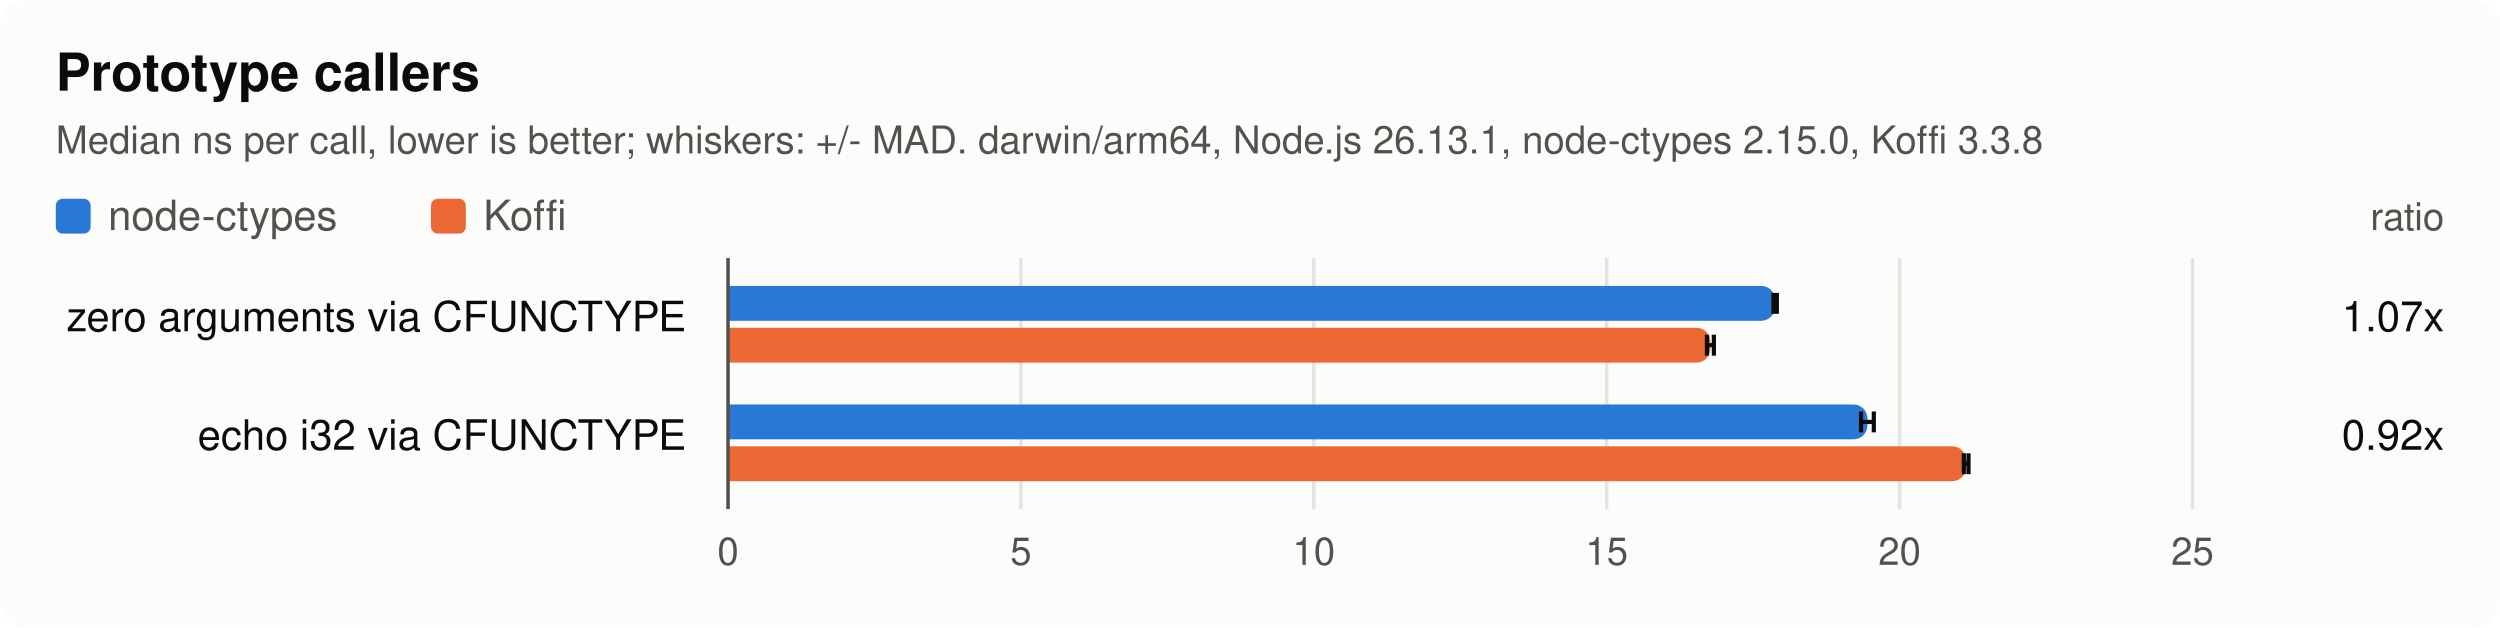
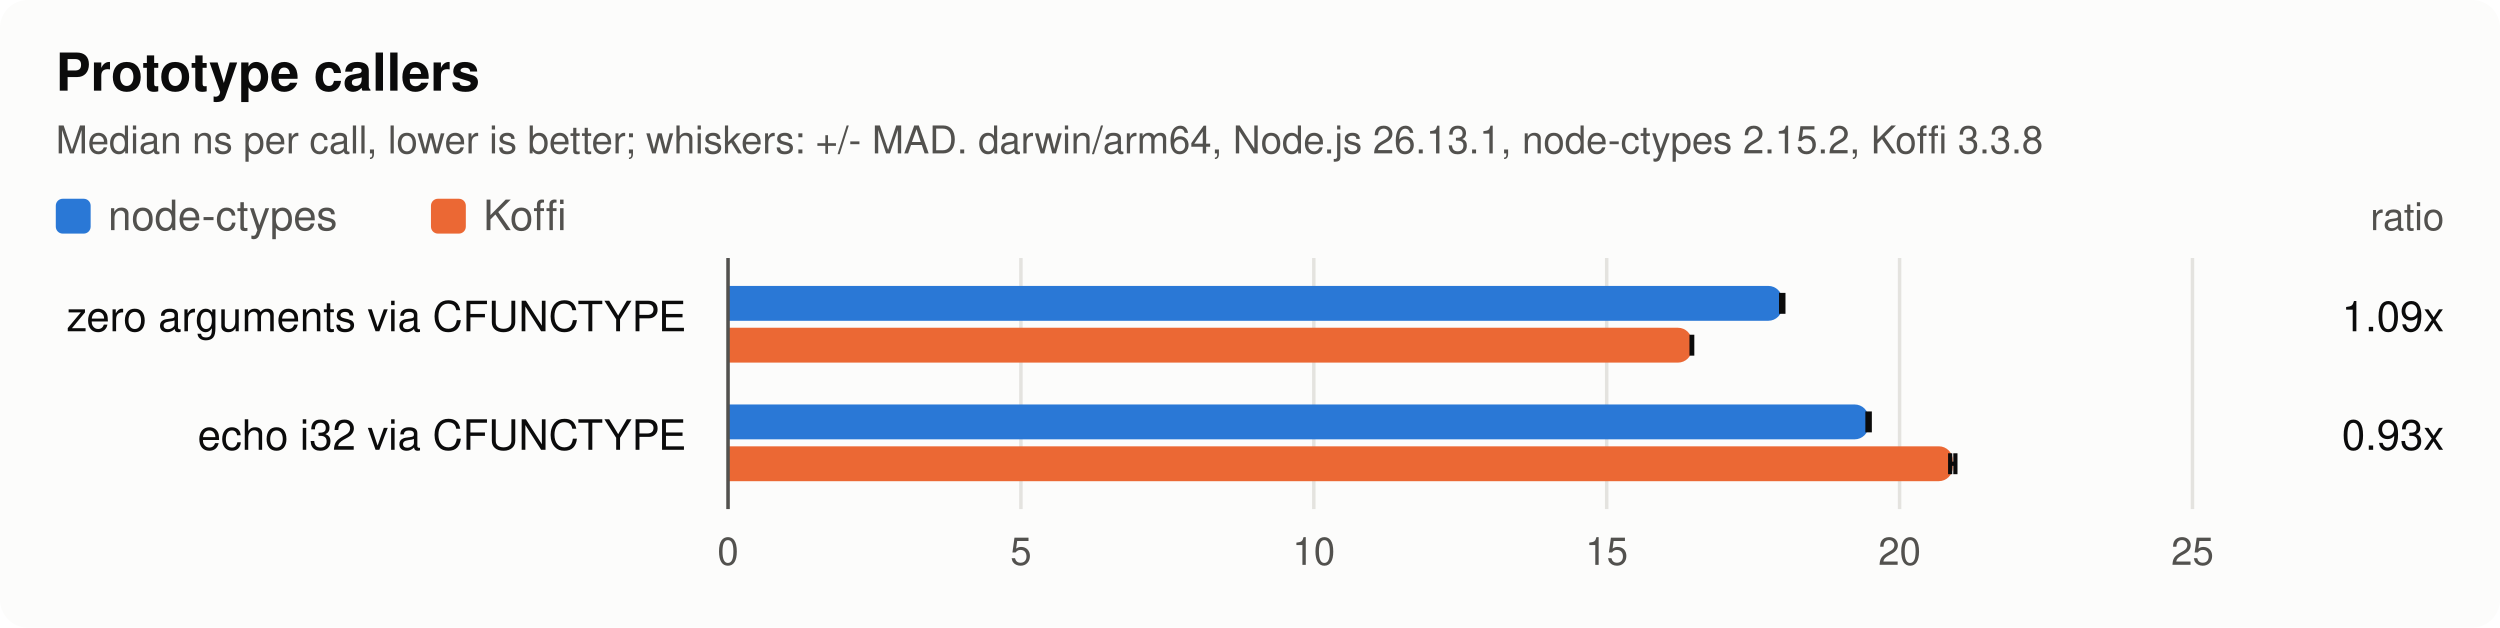
<svg xmlns="http://www.w3.org/2000/svg" width="717" height="180" viewBox="0 0 717 180" role="img" aria-label="Prototype callers: node-ctypes vs Koffi, ns per call">
  <style>
.surface { fill: #fcfcfb; } .primary { fill: #0b0b0b; } .secondary { fill: #52514e; }
.ctypes { fill: #2a78d6; } .other { fill: #eb6834; }
.grid { stroke: #e4e3df; stroke-width: 1; } .baseline { stroke: #52514e; stroke-width: 1; }
.whisker { stroke: #0b0b0b; stroke-width: 1.2; }
text { font: 12px -apple-system, BlinkMacSystemFont, "Segoe UI", Helvetica, Arial, sans-serif; }
.title { font-size: 15px; font-weight: 600; } .small { font-size: 11px; } .group { font-weight: 600; }
.value { font-variant-numeric: tabular-nums; }
@media (prefers-color-scheme: dark) {
  .surface { fill: #1a1a19; } .primary { fill: #f0efec; } .secondary { fill: #c3c2b7; }
  .ctypes { fill: #3987e5; } .other { fill: #d95926; }
  .grid { stroke: #383835; } .baseline { stroke: #c3c2b7; } .whisker { stroke: #f0efec; }
}
</style>
  <rect class="surface" width="717" height="180" rx="8" />
  <text class="primary title" x="16" y="26">Prototype callers</text>
-   <text class="secondary small" x="16" y="44">Median ns per call, lower is better; whiskers: +/- MAD. darwin/arm64, Node.js 26.13.1, node-ctypes 2.15.0, Koffi 3.3.8</text>
+   <text class="secondary small" x="16" y="44">Median ns per call, lower is better; whiskers: +/- MAD. darwin/arm64, Node.js 26.13.1, node-ctypes 2.15.2, Koffi 3.3.8</text>
  <rect class="ctypes" x="16" y="57" width="10" height="10" rx="2" />
  <text class="secondary" x="31" y="66">node-ctypes</text>
  <rect class="other" x="123.6" y="57" width="10" height="10" rx="2" />
  <text class="secondary" x="138.6" y="66">Koffi</text>
  <text class="secondary small" x="701" y="66" text-anchor="end">ratio</text>
  <line class="grid" x1="208.8" y1="74" x2="208.8" y2="146" />
  <text class="secondary small value" x="208.8" y="162" text-anchor="middle">0</text>
  <line class="grid" x1="292.8" y1="74" x2="292.8" y2="146" />
  <text class="secondary small value" x="292.8" y="162" text-anchor="middle">5</text>
  <line class="grid" x1="376.8" y1="74" x2="376.8" y2="146" />
  <text class="secondary small value" x="376.8" y="162" text-anchor="middle">10</text>
  <line class="grid" x1="460.8" y1="74" x2="460.8" y2="146" />
  <text class="secondary small value" x="460.8" y="162" text-anchor="middle">15</text>
  <line class="grid" x1="544.8" y1="74" x2="544.8" y2="146" />
  <text class="secondary small value" x="544.8" y="162" text-anchor="middle">20</text>
  <line class="grid" x1="628.8" y1="74" x2="628.8" y2="146" />
  <text class="secondary small value" x="628.8" y="162" text-anchor="middle">25</text>
  <text class="primary" x="196.8" y="95" text-anchor="end">zero arguments via CFUNCTYPE</text>
-   <path class="ctypes" d="M208.8,82h296.308a4,4 0 0 1 4,4v2a4,4 0 0 1 -4,4h-296.308z" />
-   <path class="whisker" d="M508.621,87H509.594M508.621,84v6M509.594,84v6" />
-   <path class="other" d="M208.8,94h277.74a4,4 0 0 1 4,4v2a4,4 0 0 1 -4,4h-277.74z" />
-   <path class="whisker" d="M489.547,99H491.532M489.547,96v6M491.532,96v6" />
-   <text class="primary value" x="701" y="95" text-anchor="end">1.07x</text>
+   <path class="ctypes" d="M208.8,82h298.347a4,4 0 0 1 4,4v2a4,4 0 0 1 -4,4h-298.347z" />
+   <path class="whisker" d="M510.82,87H511.475M510.82,84v6M511.475,84v6" />
+   <path class="other" d="M208.8,94h272.434a4,4 0 0 1 4,4v2a4,4 0 0 1 -4,4h-272.434z" />
+   <path class="whisker" d="M485.139,99H485.33M485.139,96v6M485.33,96v6" />
+   <text class="primary value" x="701" y="95" text-anchor="end">1.09x</text>
  <text class="primary" x="196.8" y="129" text-anchor="end">echo i32 via CFUNCTYPE</text>
-   <path class="ctypes" d="M208.8,116h322.781a4,4 0 0 1 4,4v2a4,4 0 0 1 -4,4h-322.781z" />
-   <path class="whisker" d="M533.751,121H537.411M533.751,118v6M537.411,118v6" />
-   <path class="other" d="M208.8,128h351.094a4,4 0 0 1 4,4v2a4,4 0 0 1 -4,4h-351.094z" />
-   <path class="whisker" d="M563.226,133H564.563M563.226,130v6M564.563,130v6" />
-   <text class="primary value" x="701" y="129" text-anchor="end">0.92x</text>
+   <path class="ctypes" d="M208.8,116h323.116a4,4 0 0 1 4,4v2a4,4 0 0 1 -4,4h-323.116z" />
+   <path class="whisker" d="M535.586,121H536.246M535.586,118v6M536.246,118v6" />
+   <path class="other" d="M208.8,128h347.255a4,4 0 0 1 4,4v2a4,4 0 0 1 -4,4h-347.255z" />
+   <path class="whisker" d="M559.306,133H560.805M559.306,130v6M560.805,130v6" />
+   <text class="primary value" x="701" y="129" text-anchor="end">0.93x</text>
  <line class="baseline" x1="208.8" y1="74" x2="208.8" y2="146" />
</svg>
